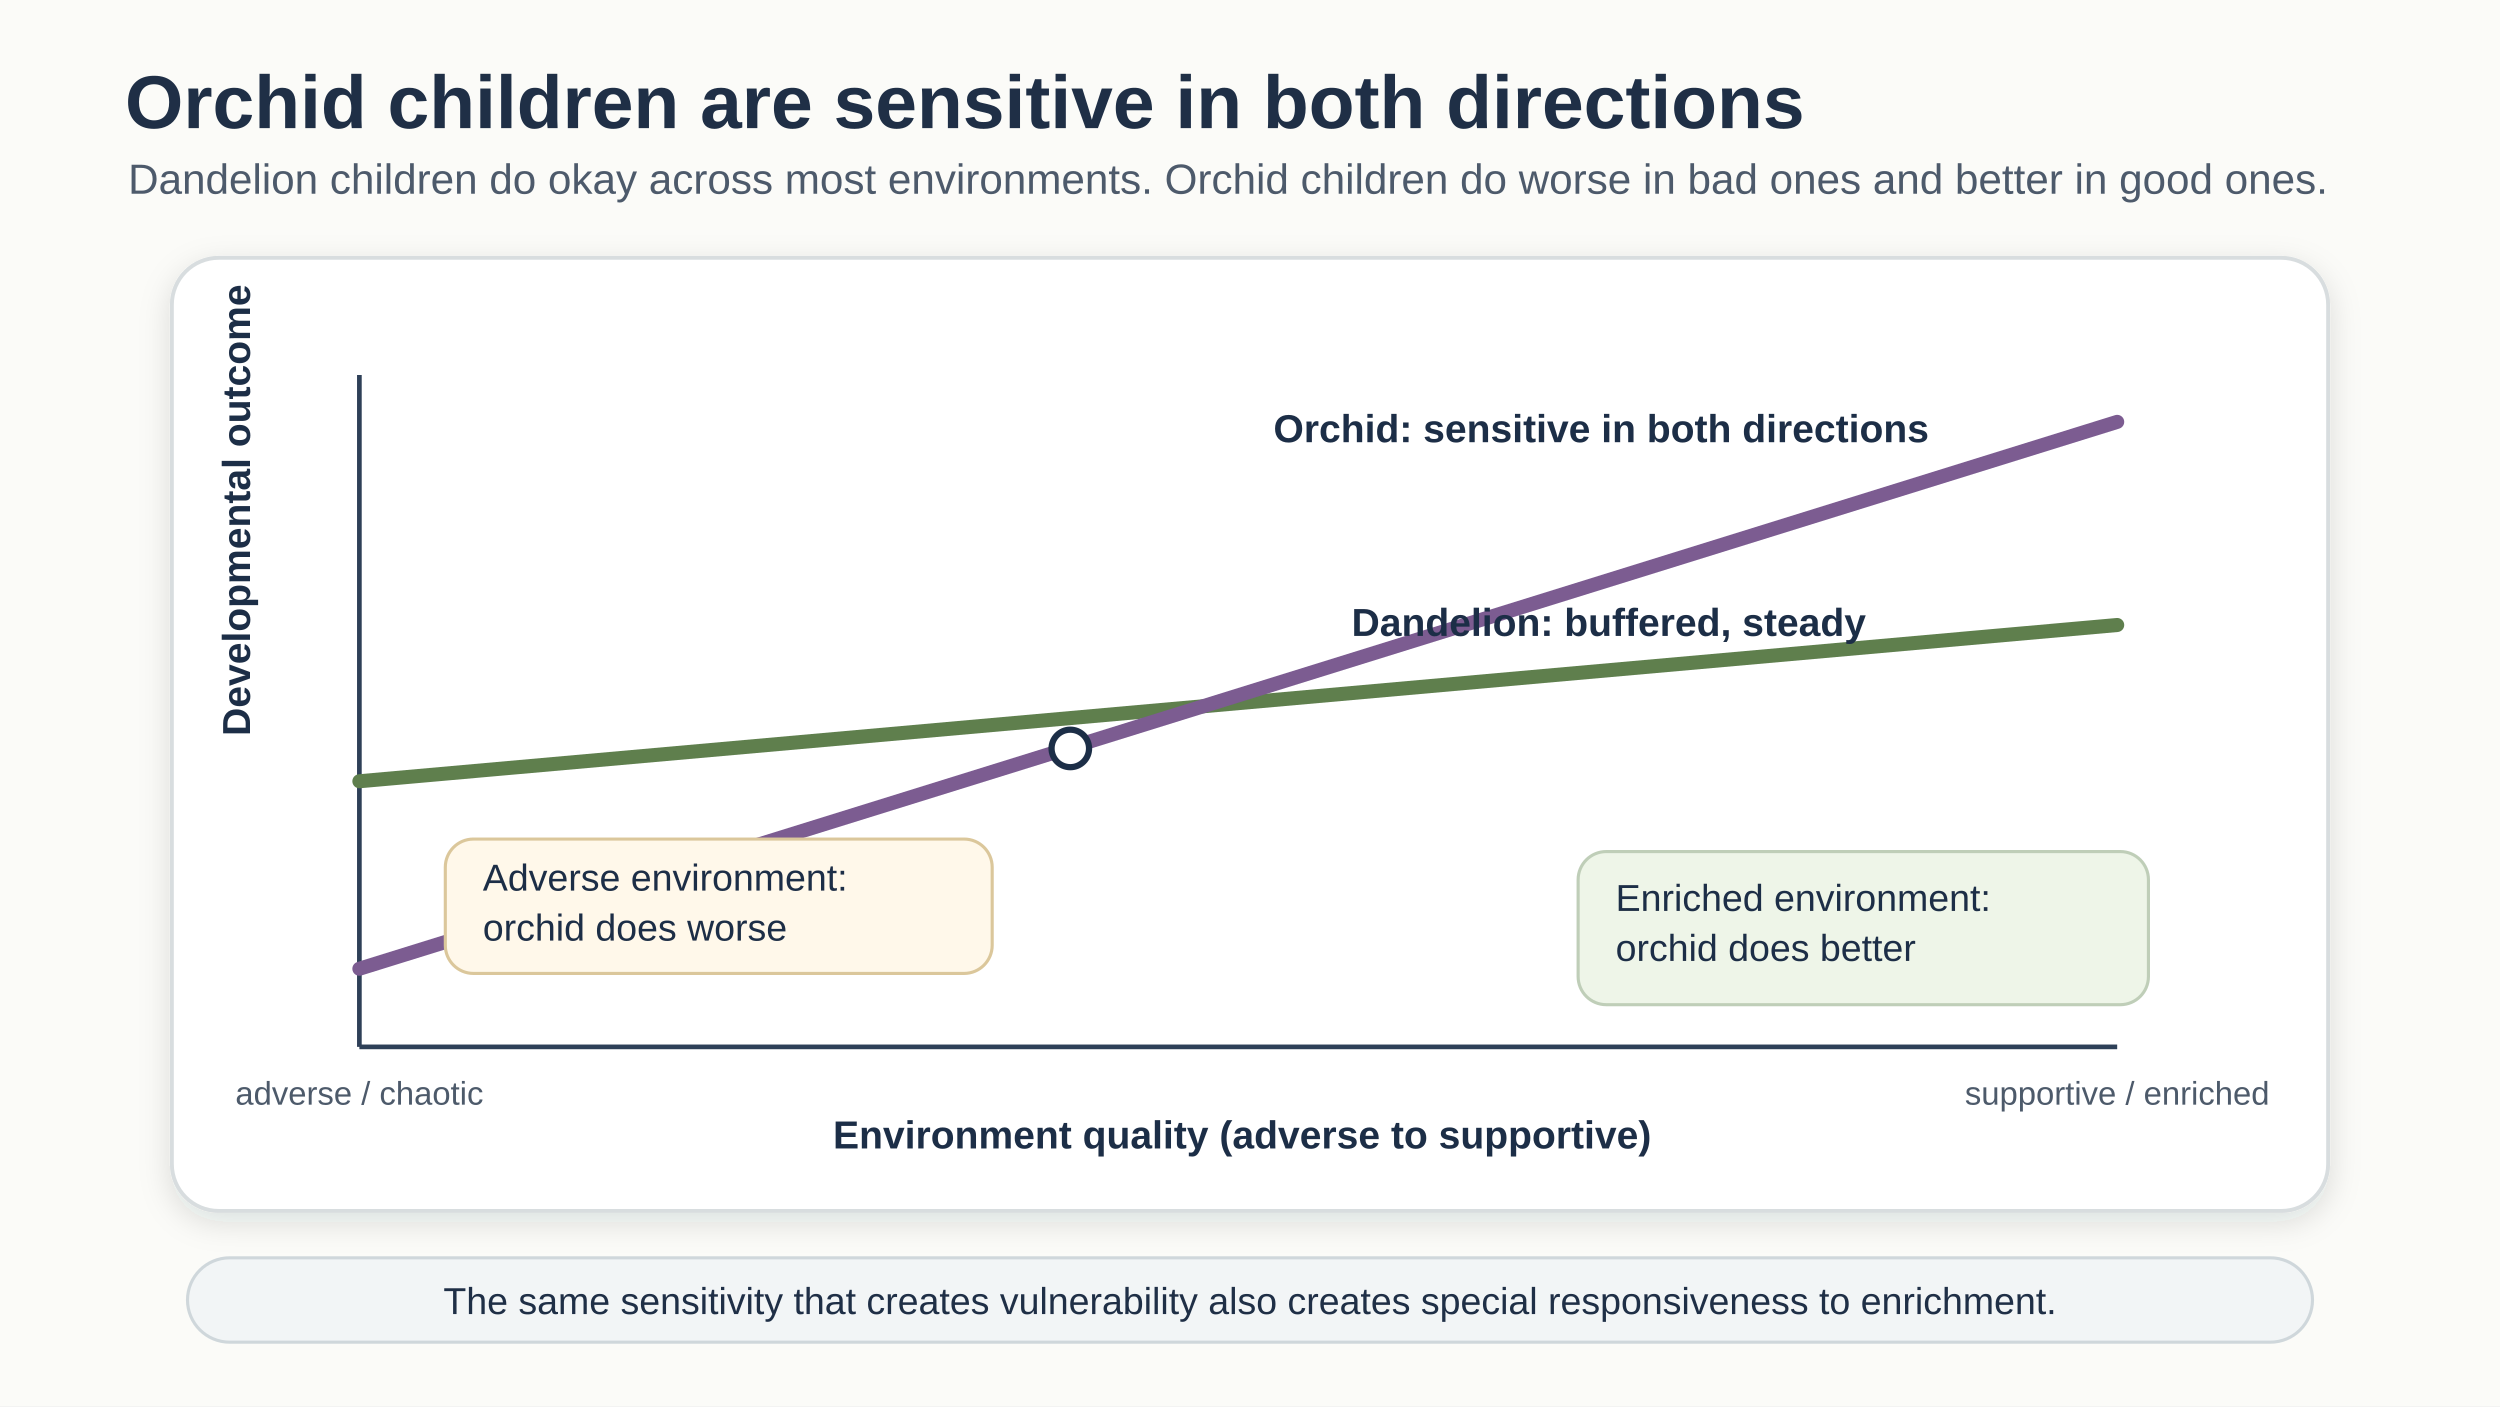
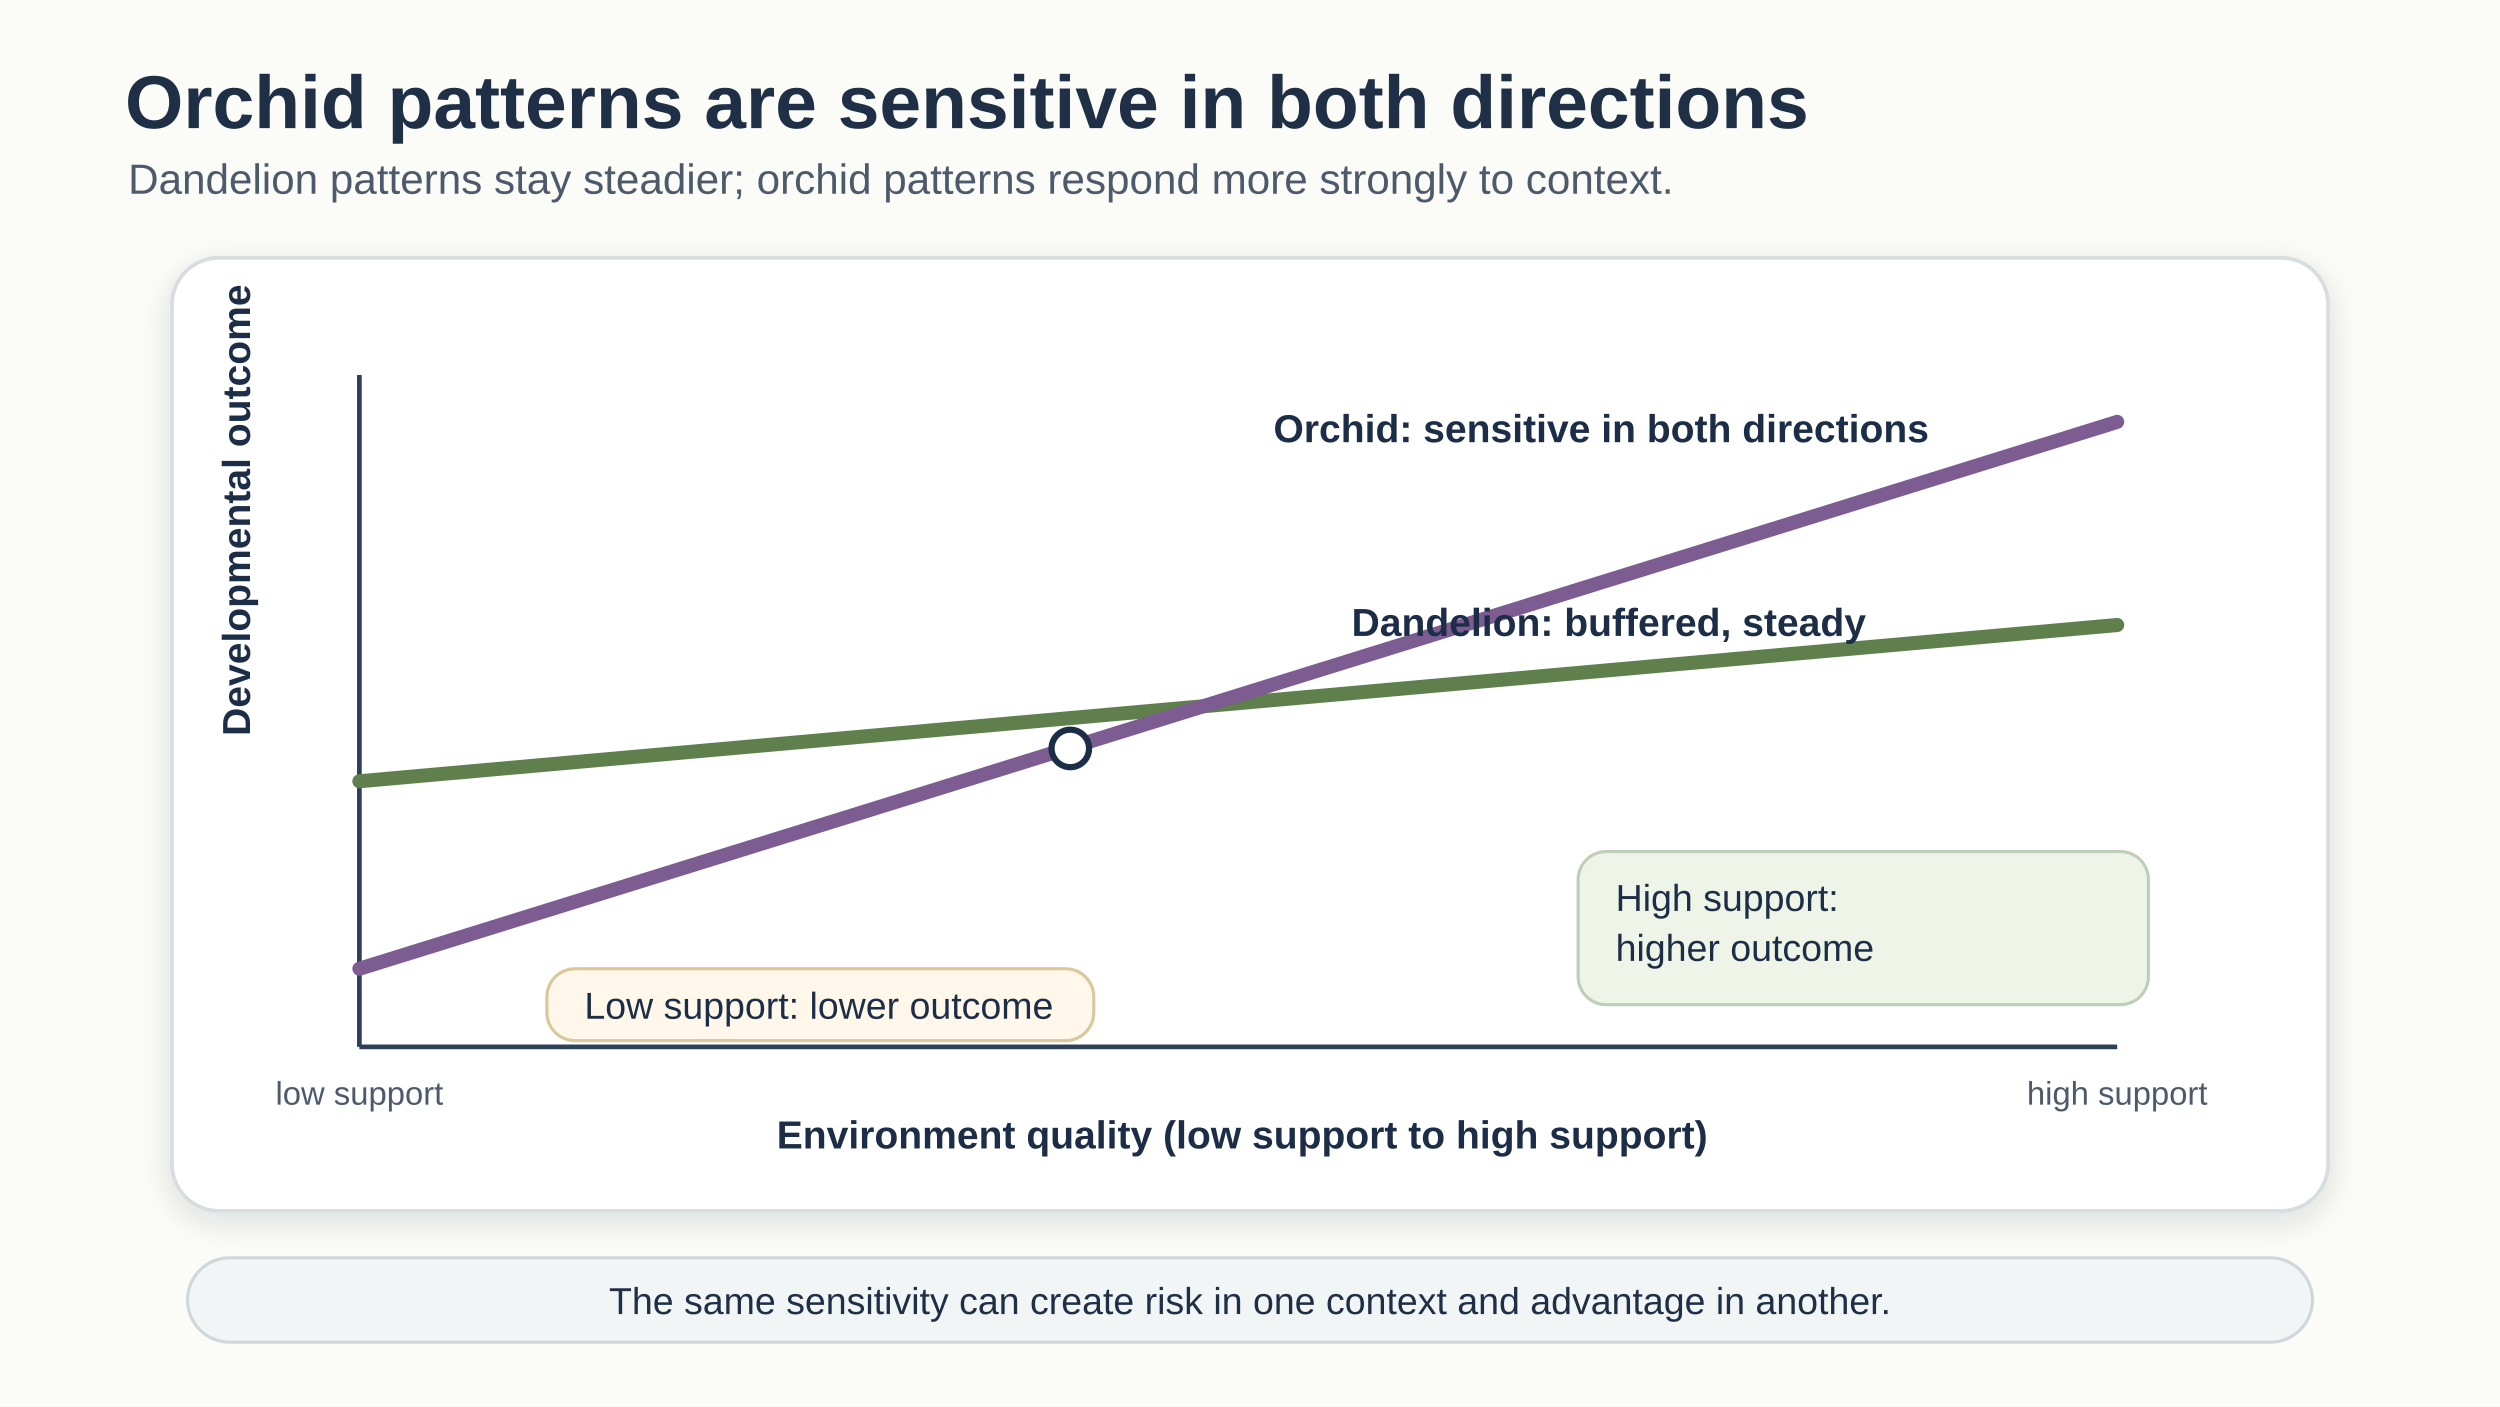
<svg xmlns="http://www.w3.org/2000/svg" viewBox="0 0 1600 900" width="1600" height="900" role="img" aria-labelledby="title desc">
  <defs>
    <style>
      .bg { fill: #fbfbf8; }
      .title { font-family: Arial, Helvetica, sans-serif; font-size: 48px; font-weight: 700; fill: #1f2f46; }
      .subtitle { font-family: Arial, Helvetica, sans-serif; font-size: 27px; fill: #4d5a6b; }
      .panel-title { font-family: Arial, Helvetica, sans-serif; font-size: 31px; font-weight: 700; fill: #1f2f46; }
      .label { font-family: Arial, Helvetica, sans-serif; font-size: 25px; font-weight: 700; fill: #1f2f46; }
      .body { font-family: Arial, Helvetica, sans-serif; font-size: 24px; fill: #1f2f46; }
      .small { font-family: Arial, Helvetica, sans-serif; font-size: 21px; fill: #4d5a6b; }
      .tiny { font-family: Arial, Helvetica, sans-serif; font-size: 18px; fill: #5e6978; }
      .axis { stroke: #2f4058; stroke-width: 3; fill: none; }
      .grid { stroke: #d8dddf; stroke-width: 2; fill: none; }
      .dash { stroke-dasharray: 10 10; }
      .card { fill: #ffffff; stroke: #d8dddf; stroke-width: 2.5; }
      .shadow { filter: drop-shadow(0 6px 10px rgba(35, 45, 60, 0.13)); }
      .takeaway { font-family: Arial, Helvetica, sans-serif; font-size: 24px; fill: #1f2f46; }
      .white-title { font-family: Arial, Helvetica, sans-serif; font-size: 28px; font-weight: 700; fill: #ffffff; }
      .white-small { font-family: Arial, Helvetica, sans-serif; font-size: 21px; fill: #ffffff; }
    </style>
    <marker id="arrowhead-soft" markerWidth="14" markerHeight="14" refX="12" refY="7" orient="auto">
      <path d="M0,0 L14,7 L0,14 Z" fill="#7a8da0" />
    </marker>
  </defs>
  <rect class="bg" x="0" y="0" width="1600" height="900" />
-   <text class="title" x="80" y="82">Orchid children are sensitive in both directions</text>
-   <text class="subtitle" x="82" y="124">Dandelion children do okay across most environments. Orchid children do worse in bad ones and better in good ones.</text>
+   <text class="title" x="80" y="82">Orchid patterns are sensitive in both directions</text>
+   <text class="subtitle" x="82" y="124">Dandelion patterns stay steadier; orchid patterns respond more strongly to context.</text>
  <g class="shadow" transform="translate(110,165)">
    <rect class="card" x="0" y="0" width="1380" height="610" rx="30" />
    <path class="axis" d="M120 505 L1245 505 M120 505 L120 75" />
-     <text class="label" x="685" y="570" text-anchor="middle">Environment quality (adverse to supportive)</text>
+     <text class="label" x="685" y="570" text-anchor="middle">Environment quality (low support to high support)</text>
    <text class="label" x="-306" y="50" transform="rotate(-90)">Developmental outcome</text>
-     <text class="small" x="120" y="542" text-anchor="middle">adverse / chaotic</text>
-     <text class="small" x="1245" y="542" text-anchor="middle">supportive / enriched</text>
+     <text class="small" x="120" y="542" text-anchor="middle">low support</text>
+     <text class="small" x="1245" y="542" text-anchor="middle">high support</text>
    <path d="M120 335 L1245 235" fill="none" stroke="#5e7f4d" stroke-width="9" stroke-linecap="round" />
    <path d="M120 455 L1245 105" fill="none" stroke="#7b5b91" stroke-width="9" stroke-linecap="round" />
    <circle cx="575" cy="314" r="12" fill="#ffffff" stroke="#1f2f46" stroke-width="4" />
    <text class="label" x="755" y="242" fill="#5e7f4d">Dandelion: buffered, steady</text>
    <text class="label" x="705" y="118" fill="#7b5b91">Orchid: sensitive in both directions</text>
-     <rect x="175" y="372" width="350" height="86" rx="18" fill="#fff8ea" stroke="#dbc79b" stroke-width="2" />
-     <text class="body" x="199" y="405">Adverse environment:</text>
-     <text class="body" x="199" y="437">orchid does worse</text>
+     <rect x="240" y="455" width="350" height="46" rx="18" fill="#fff8ea" stroke="#dbc79b" stroke-width="2" />
+     <text class="body" x="264" y="487">Low support: lower outcome</text>
    <rect x="900" y="380" width="365" height="98" rx="18" fill="#eef5e8" stroke="#bfceb8" stroke-width="2" />
-     <text class="body" x="924" y="418">Enriched environment:</text>
-     <text class="body" x="924" y="450">orchid does better</text>
+     <text class="body" x="924" y="418">High support:</text>
+     <text class="body" x="924" y="450">higher outcome</text>
  </g>
  <g transform="translate(120,805)">
    <rect x="0" y="0" width="1360" height="54" rx="27" fill="#f2f5f6" stroke="#cfd7db" stroke-width="2" />
-     <text class="takeaway" x="680" y="36" text-anchor="middle">The same sensitivity that creates vulnerability also creates special responsiveness to enrichment.</text>
+     <text class="takeaway" x="680" y="36" text-anchor="middle">The same sensitivity can create risk in one context and advantage in another.</text>
  </g>
</svg>
